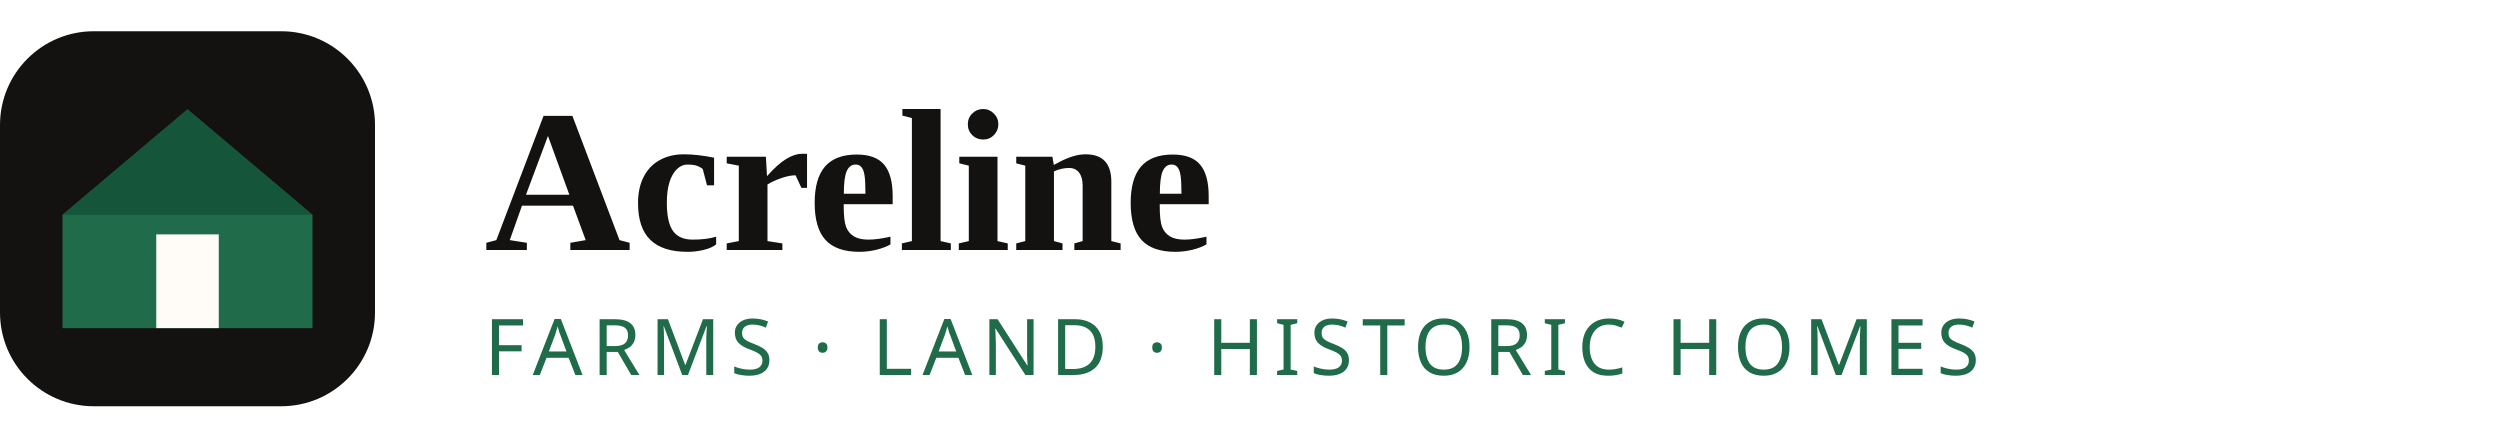
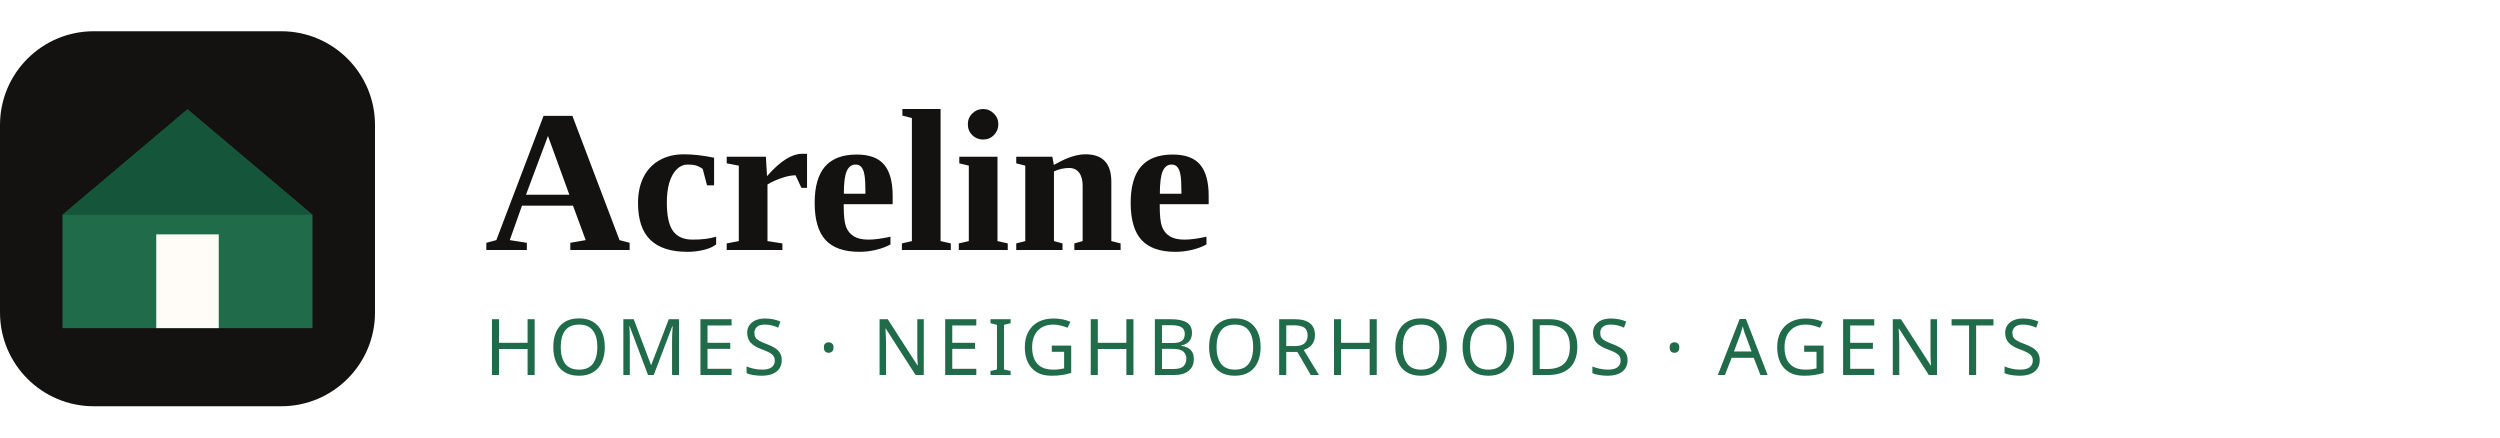
- <svg xmlns="http://www.w3.org/2000/svg" viewBox="0 0 320 56" role="img" aria-label="Acreline farms, land, historic homes">
+ <svg xmlns="http://www.w3.org/2000/svg" viewBox="0 0 320 56" role="img" aria-label="Acreline homes, neighborhoods, local agents">
  <rect x="0" y="4" width="48" height="48" rx="12" fill="#141210" />
  <path d="M8 27.5 24 14l16 13.5V42H8V27.5Z" fill="#1f6b4a" />
  <path d="M24 14 40 27.5H8L24 14Z" fill="#155539" />
  <rect x="20" y="30" width="8" height="12" fill="#fffcf7" />
  <text x="62" y="32" font-family="Georgia, 'Times New Roman', serif" font-size="26" font-weight="700" fill="#141210">Acreline</text>
-   <text x="62" y="48" font-family="system-ui, sans-serif" font-size="10" letter-spacing=".12em" fill="#1f6b4a">FARMS · LAND · HISTORIC HOMES</text>
+   <text x="62" y="48" font-family="system-ui, sans-serif" font-size="10" letter-spacing=".08em" fill="#1f6b4a">HOMES · NEIGHBORHOODS · AGENTS</text>
</svg>
